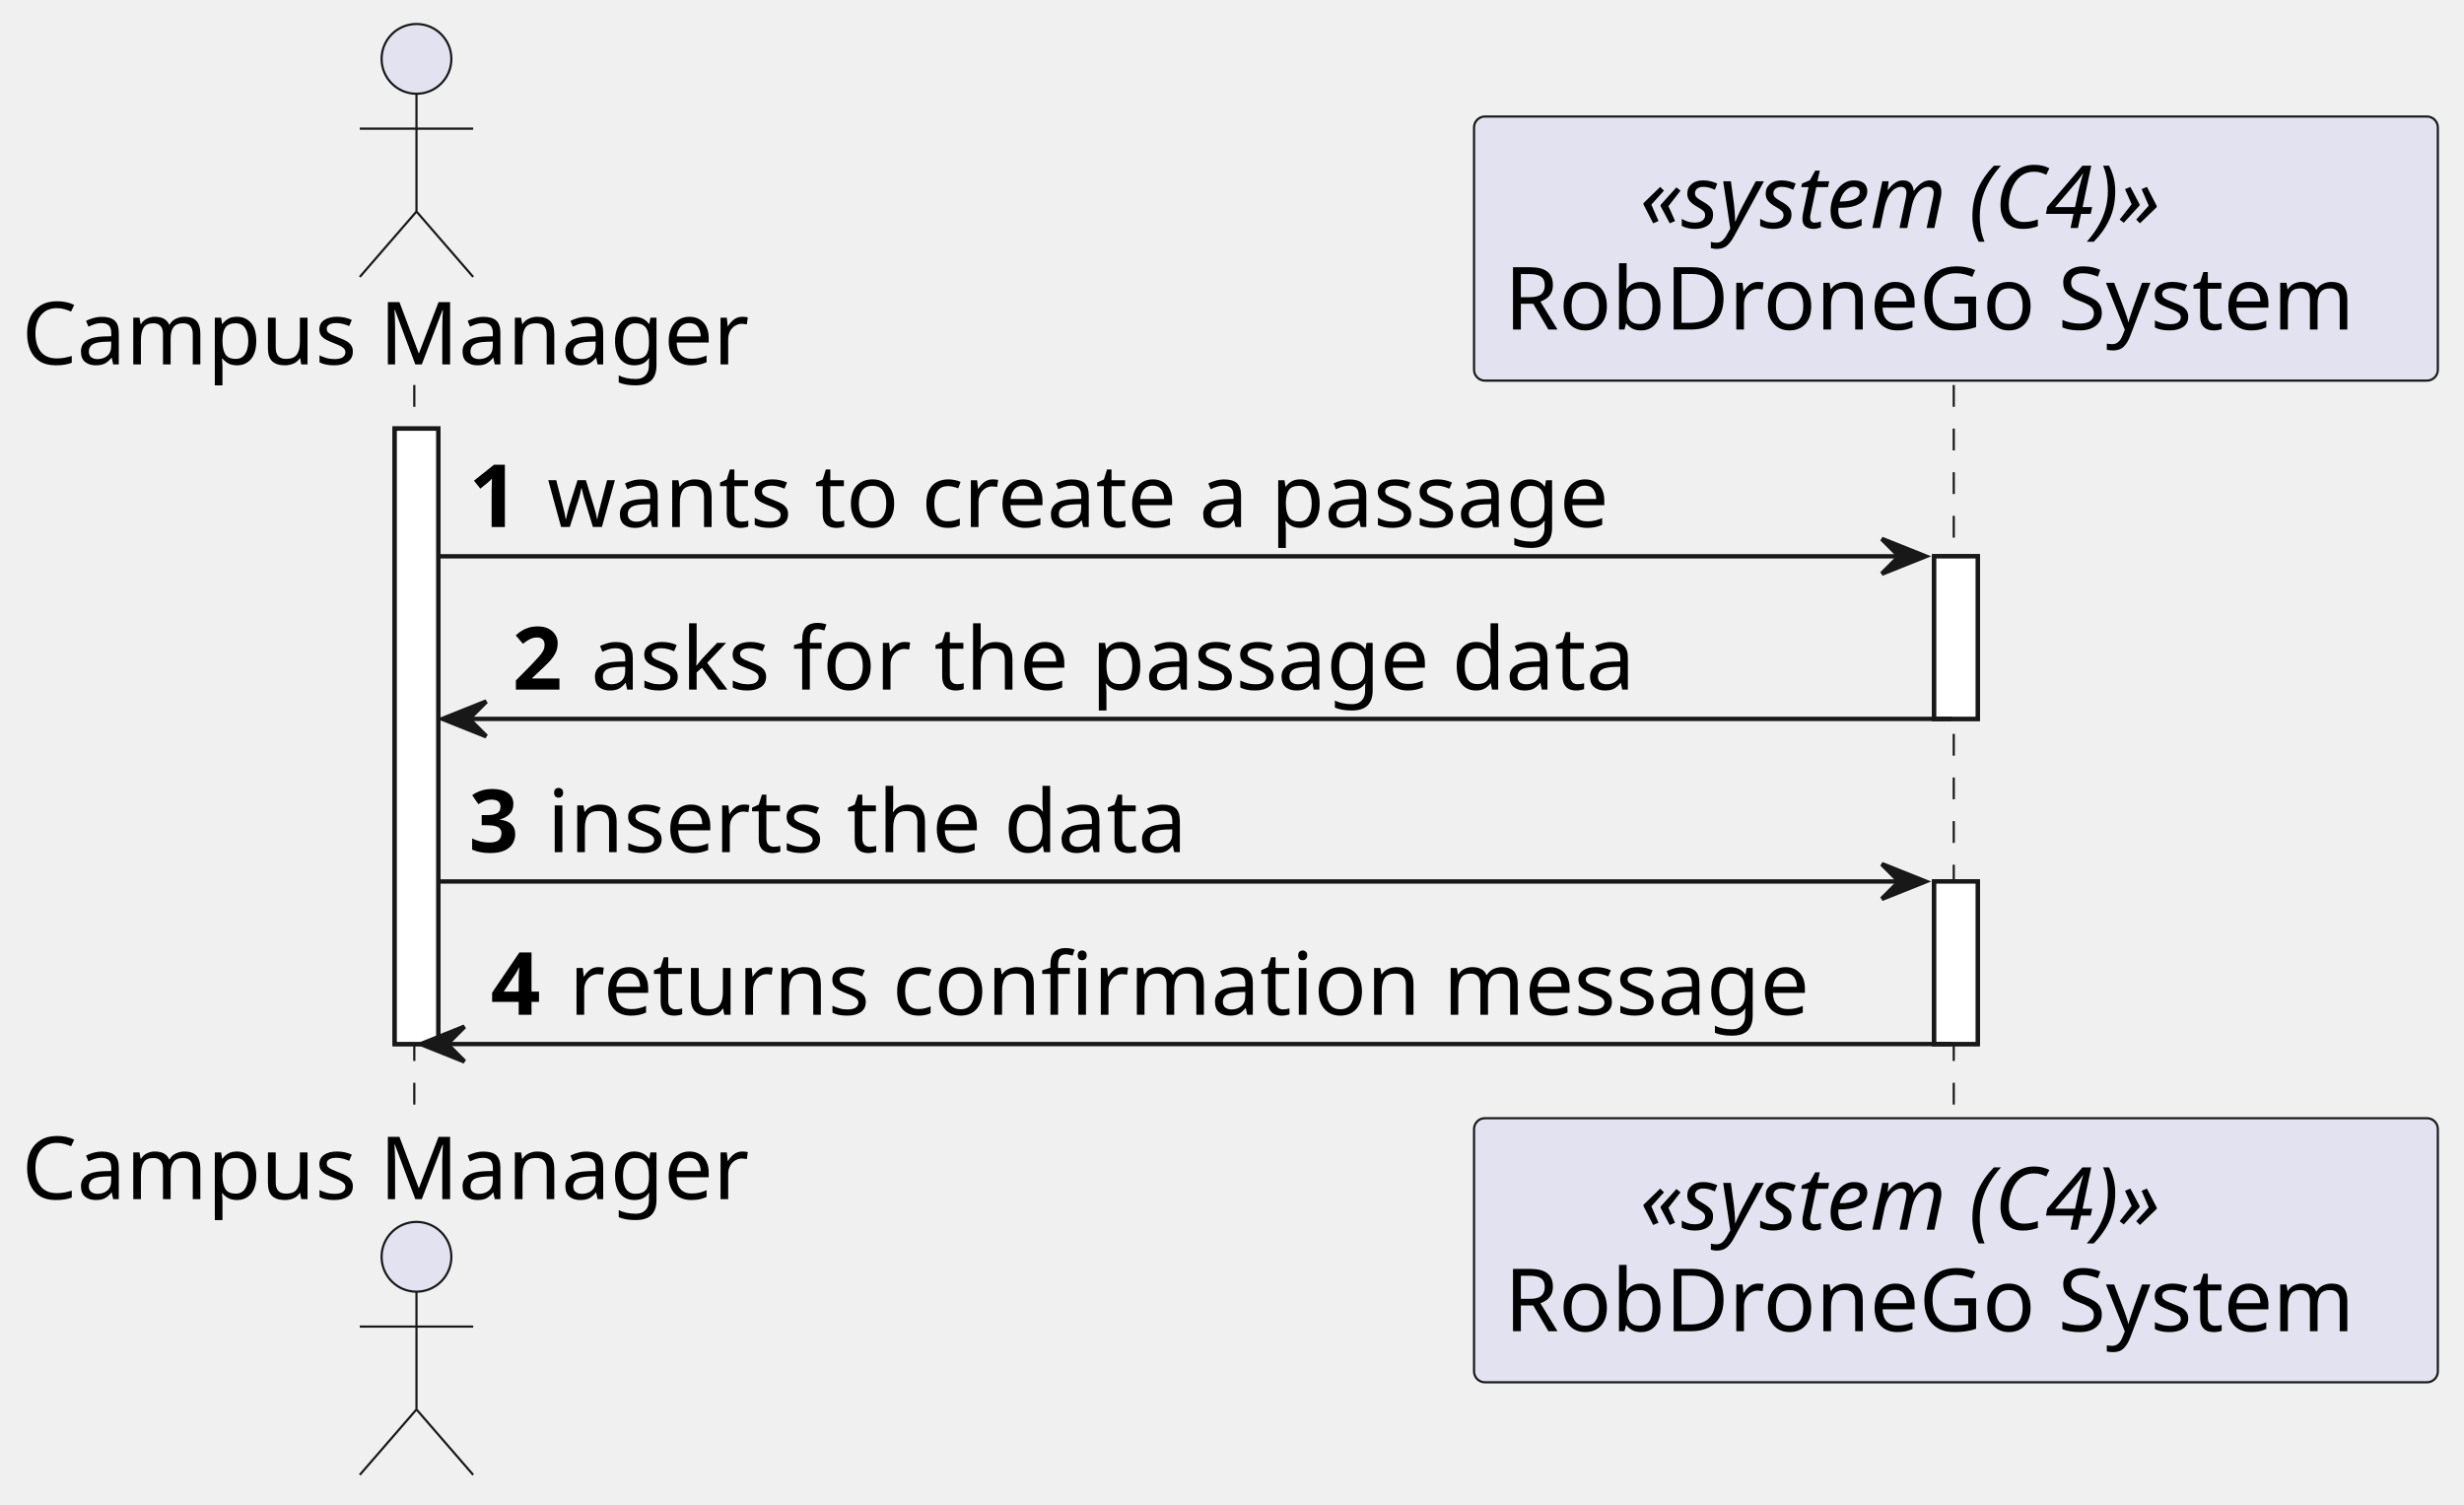
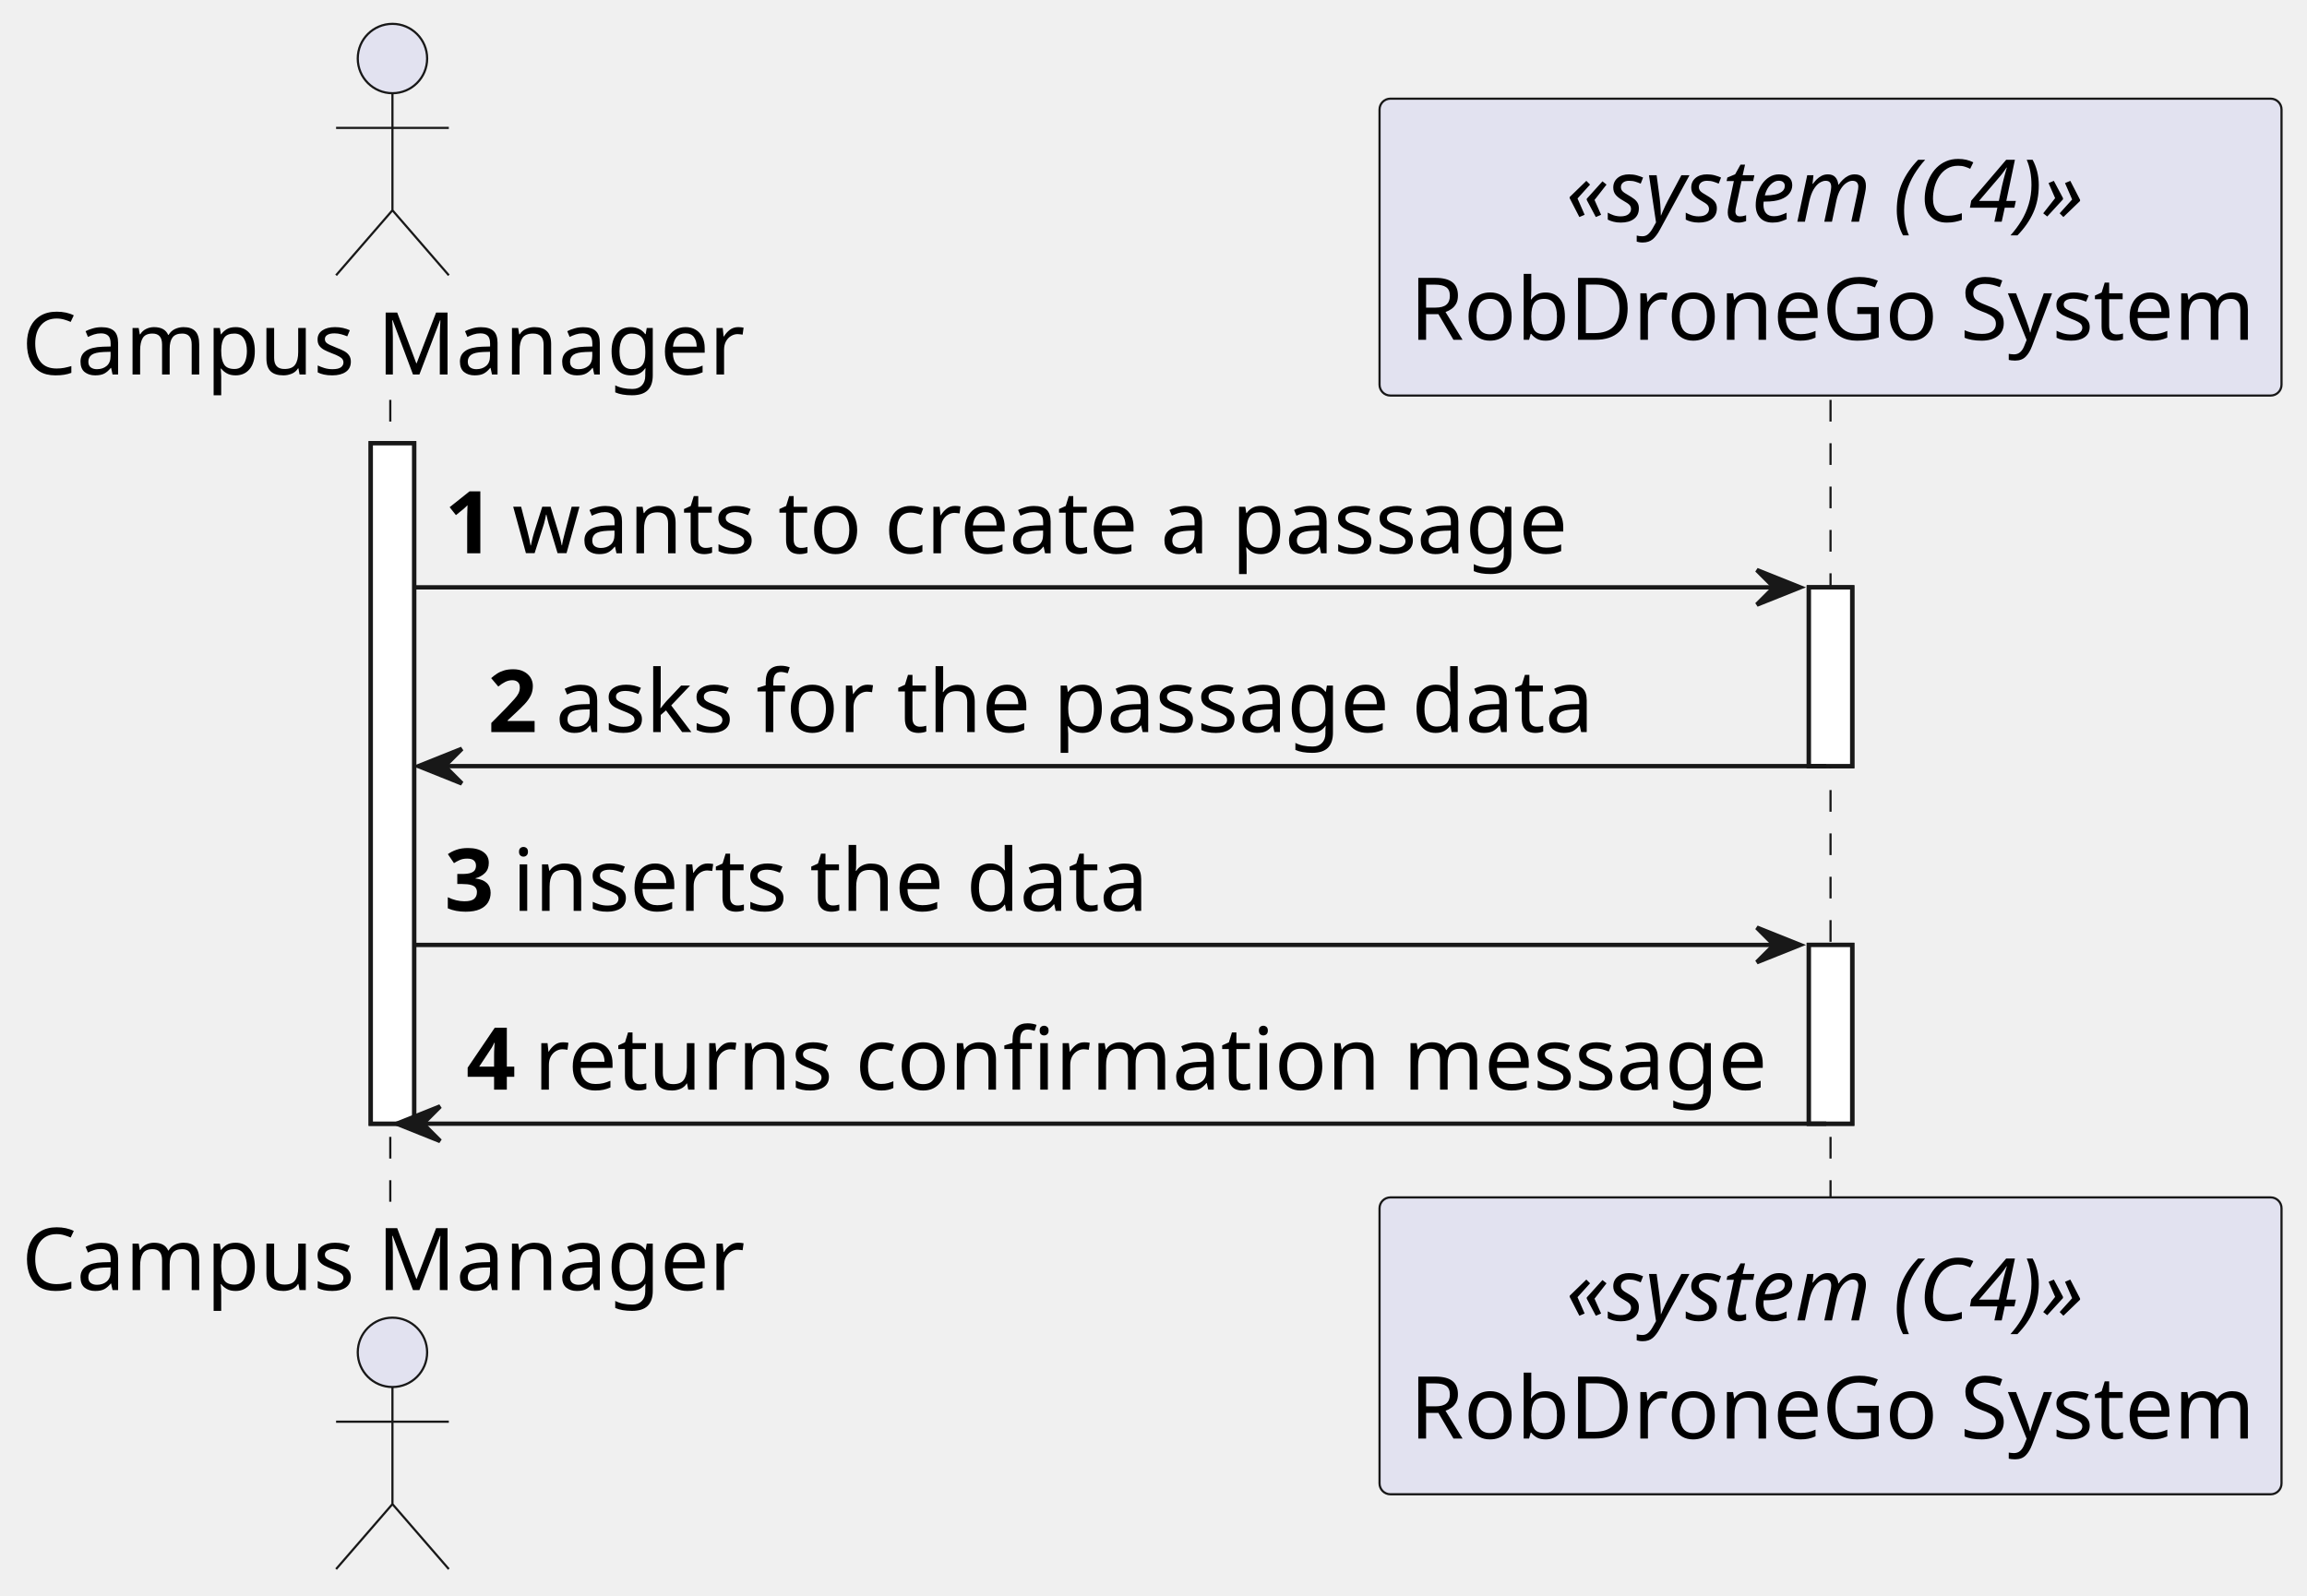
- <svg xmlns="http://www.w3.org/2000/svg" contentStyleType="text/css" height="345px" preserveAspectRatio="none" style="width:565px;height:345px;background:#FFFFFF;" version="1.1" viewBox="0 0 565 345" width="565px" zoomAndPan="magnify">
+ <svg xmlns="http://www.w3.org/2000/svg" contentStyleType="text/css" height="368px" preserveAspectRatio="none" style="width:532px;height:368px;background:#FFFFFF;" version="1.1" viewBox="0 0 532 368" width="532px" zoomAndPan="magnify">
  <defs />
  <g>
-     <rect fill="#FFFFFF" height="141.125" style="stroke:#181818;stroke-width:1.0;" width="10" x="90.5" y="98.281" />
-     <rect fill="#FFFFFF" height="37.281" style="stroke:#181818;stroke-width:1.0;" width="10" x="443.5" y="127.562" />
-     <rect fill="#FFFFFF" height="37.281" style="stroke:#181818;stroke-width:1.0;" width="10" x="443.5" y="202.125" />
-     <line style="stroke:#181818;stroke-width:0.5;stroke-dasharray:5.0,5.0;" x1="95" x2="95" y1="88.281" y2="257.406" />
-     <line style="stroke:#181818;stroke-width:0.5;stroke-dasharray:5.0,5.0;" x1="448" x2="448" y1="88.281" y2="257.406" />
-     <text fill="#000000" font-family="sans-serif" font-size="20" lengthAdjust="spacing" textLength="175" x="5" y="83.564">Campus Manager</text>
-     <ellipse cx="95.5" cy="13.5" fill="#E2E2F0" rx="8" ry="8" style="stroke:#181818;stroke-width:0.5;" />
-     <path d="M95.5,21.5 L95.5,48.5 M82.5,29.5 L108.5,29.5 M95.5,48.5 L82.5,63.5 M95.5,48.5 L108.5,63.5 " fill="none" style="stroke:#181818;stroke-width:0.5;" />
-     <text fill="#000000" font-family="sans-serif" font-size="20" lengthAdjust="spacing" textLength="175" x="5" y="274.971">Campus Manager</text>
-     <ellipse cx="95.5" cy="288.188" fill="#E2E2F0" rx="8" ry="8" style="stroke:#181818;stroke-width:0.5;" />
-     <path d="M95.5,296.188 L95.5,323.188 M82.5,304.188 L108.5,304.188 M95.5,323.188 L82.5,338.188 M95.5,323.188 L108.5,338.188 " fill="none" style="stroke:#181818;stroke-width:0.5;" />
-     <rect fill="#E2E2F0" height="60.562" rx="2.5" ry="2.5" style="stroke:#181818;stroke-width:0.5;" width="221" x="338" y="26.719" />
-     <text fill="#000000" font-family="sans-serif" font-size="20" font-style="italic" lengthAdjust="spacing" textLength="145" x="376" y="52.283">«system (C4)»</text>
-     <text fill="#000000" font-family="sans-serif" font-size="20" lengthAdjust="spacing" textLength="207" x="345" y="75.564">RobDroneGo System</text>
-     <rect fill="#E2E2F0" height="60.562" rx="2.5" ry="2.5" style="stroke:#181818;stroke-width:0.5;" width="221" x="338" y="256.406" />
-     <text fill="#000000" font-family="sans-serif" font-size="20" font-style="italic" lengthAdjust="spacing" textLength="145" x="376" y="281.971">«system (C4)»</text>
-     <text fill="#000000" font-family="sans-serif" font-size="20" lengthAdjust="spacing" textLength="207" x="345" y="305.252">RobDroneGo System</text>
-     <rect fill="#FFFFFF" height="141.125" style="stroke:#181818;stroke-width:1.0;" width="10" x="90.5" y="98.281" />
-     <rect fill="#FFFFFF" height="37.281" style="stroke:#181818;stroke-width:1.0;" width="10" x="443.5" y="127.562" />
-     <rect fill="#FFFFFF" height="37.281" style="stroke:#181818;stroke-width:1.0;" width="10" x="443.5" y="202.125" />
-     <polygon fill="#181818" points="431.5,123.562,441.5,127.562,431.5,131.562,435.5,127.562" style="stroke:#181818;stroke-width:1.0;" />
-     <line style="stroke:#181818;stroke-width:1.0;" x1="100.5" x2="437.5" y1="127.562" y2="127.562" />
-     <text fill="#000000" font-family="sans-serif" font-size="20" font-weight="bold" lengthAdjust="spacing" textLength="14" x="107.5" y="120.846">1</text>
-     <text fill="#000000" font-family="sans-serif" font-size="20" lengthAdjust="spacing" textLength="261" x="125.5" y="120.846">wants to create a passage</text>
-     <polygon fill="#181818" points="111.5,160.844,101.5,164.844,111.5,168.844,107.5,164.844" style="stroke:#181818;stroke-width:1.0;" />
-     <line style="stroke:#181818;stroke-width:1.0;" x1="105.5" x2="447.5" y1="164.844" y2="164.844" />
-     <text fill="#000000" font-family="sans-serif" font-size="20" font-weight="bold" lengthAdjust="spacing" textLength="14" x="117.5" y="158.127">2</text>
-     <text fill="#000000" font-family="sans-serif" font-size="20" lengthAdjust="spacing" textLength="255" x="135.5" y="158.127">asks for the passage data</text>
-     <polygon fill="#181818" points="431.5,198.125,441.5,202.125,431.5,206.125,435.5,202.125" style="stroke:#181818;stroke-width:1.0;" />
-     <line style="stroke:#181818;stroke-width:1.0;" x1="100.5" x2="437.5" y1="202.125" y2="202.125" />
-     <text fill="#000000" font-family="sans-serif" font-size="20" font-weight="bold" lengthAdjust="spacing" textLength="14" x="107.5" y="195.408">3</text>
-     <text fill="#000000" font-family="sans-serif" font-size="20" lengthAdjust="spacing" textLength="157" x="125.5" y="195.408">inserts the data</text>
-     <polygon fill="#181818" points="106.5,235.406,96.5,239.406,106.5,243.406,102.5,239.406" style="stroke:#181818;stroke-width:1.0;" />
-     <line style="stroke:#181818;stroke-width:1.0;" x1="100.5" x2="447.5" y1="239.406" y2="239.406" />
-     <text fill="#000000" font-family="sans-serif" font-size="20" font-weight="bold" lengthAdjust="spacing" textLength="14" x="112.5" y="232.69">4</text>
-     <text fill="#000000" font-family="sans-serif" font-size="20" lengthAdjust="spacing" textLength="301" x="130.5" y="232.69">returns confirmation message</text>
+     <rect fill="#FFFFFF" height="156.96" style="stroke:#181818;stroke-width:1.0;" width="10" x="85.5" y="102.24" />
+     <rect fill="#FFFFFF" height="41.24" style="stroke:#181818;stroke-width:1.0;" width="10" x="417.125" y="135.48" />
+     <rect fill="#FFFFFF" height="41.24" style="stroke:#181818;stroke-width:1.0;" width="10" x="417.125" y="217.96" />
+     <line style="stroke:#181818;stroke-width:0.5;stroke-dasharray:5.0,5.0;" x1="90" x2="90" y1="92.24" y2="277.2" />
+     <line style="stroke:#181818;stroke-width:0.5;stroke-dasharray:5.0,5.0;" x1="422.125" x2="422.125" y1="92.24" y2="277.2" />
+     <text fill="#000000" font-family="sans-serif" font-size="20" lengthAdjust="spacing" textLength="165" x="5" y="86.38">Campus Manager</text>
+     <ellipse cx="90.5" cy="13.5" fill="#E2E2F0" rx="8" ry="8" style="stroke:#181818;stroke-width:0.5;" />
+     <path d="M90.5,21.5 L90.5,48.5 M77.5,29.5 L103.5,29.5 M90.5,48.5 L77.5,63.5 M90.5,48.5 L103.5,63.5 " fill="none" style="stroke:#181818;stroke-width:0.5;" />
+     <text fill="#000000" font-family="sans-serif" font-size="20" lengthAdjust="spacing" textLength="165" x="5" y="297.58">Campus Manager</text>
+     <ellipse cx="90.5" cy="311.94" fill="#E2E2F0" rx="8" ry="8" style="stroke:#181818;stroke-width:0.5;" />
+     <path d="M90.5,319.94 L90.5,346.94 M77.5,327.94 L103.5,327.94 M90.5,346.94 L77.5,361.94 M90.5,346.94 L103.5,361.94 " fill="none" style="stroke:#181818;stroke-width:0.5;" />
+     <rect fill="#E2E2F0" height="68.48" rx="2.5" ry="2.5" style="stroke:#181818;stroke-width:0.5;" width="208" x="318.125" y="22.76" />
+     <text fill="#000000" font-family="sans-serif" font-size="20" font-style="italic" lengthAdjust="spacing" textLength="122" x="361.125" y="51.14">«system (C4)»</text>
+     <text fill="#000000" font-family="sans-serif" font-size="20" lengthAdjust="spacing" textLength="194" x="325.125" y="78.38">RobDroneGo System</text>
+     <rect fill="#E2E2F0" height="68.48" rx="2.5" ry="2.5" style="stroke:#181818;stroke-width:0.5;" width="208" x="318.125" y="276.2" />
+     <text fill="#000000" font-family="sans-serif" font-size="20" font-style="italic" lengthAdjust="spacing" textLength="122" x="361.125" y="304.58">«system (C4)»</text>
+     <text fill="#000000" font-family="sans-serif" font-size="20" lengthAdjust="spacing" textLength="194" x="325.125" y="331.82">RobDroneGo System</text>
+     <rect fill="#FFFFFF" height="156.96" style="stroke:#181818;stroke-width:1.0;" width="10" x="85.5" y="102.24" />
+     <rect fill="#FFFFFF" height="41.24" style="stroke:#181818;stroke-width:1.0;" width="10" x="417.125" y="135.48" />
+     <rect fill="#FFFFFF" height="41.24" style="stroke:#181818;stroke-width:1.0;" width="10" x="417.125" y="217.96" />
+     <polygon fill="#181818" points="405.125,131.48,415.125,135.48,405.125,139.48,409.125,135.48" style="stroke:#181818;stroke-width:1.0;" />
+     <line style="stroke:#181818;stroke-width:1.0;" x1="95.5" x2="411.125" y1="135.48" y2="135.48" />
+     <text fill="#000000" font-family="sans-serif" font-size="20" font-weight="bold" lengthAdjust="spacing" textLength="11.625" x="102.5" y="127.62">1</text>
+     <text fill="#000000" font-family="sans-serif" font-size="20" lengthAdjust="spacing" textLength="241" x="118.125" y="127.62">wants to create a passage</text>
+     <polygon fill="#181818" points="106.5,172.72,96.5,176.72,106.5,180.72,102.5,176.72" style="stroke:#181818;stroke-width:1.0;" />
+     <line style="stroke:#181818;stroke-width:1.0;" x1="100.5" x2="421.125" y1="176.72" y2="176.72" />
+     <text fill="#000000" font-family="sans-serif" font-size="20" font-weight="bold" lengthAdjust="spacing" textLength="11.625" x="112.5" y="168.86">2</text>
+     <text fill="#000000" font-family="sans-serif" font-size="20" lengthAdjust="spacing" textLength="237" x="128.125" y="168.86">asks for the passage data</text>
+     <polygon fill="#181818" points="405.125,213.96,415.125,217.96,405.125,221.96,409.125,217.96" style="stroke:#181818;stroke-width:1.0;" />
+     <line style="stroke:#181818;stroke-width:1.0;" x1="95.5" x2="411.125" y1="217.96" y2="217.96" />
+     <text fill="#000000" font-family="sans-serif" font-size="20" font-weight="bold" lengthAdjust="spacing" textLength="11.625" x="102.5" y="210.1">3</text>
+     <text fill="#000000" font-family="sans-serif" font-size="20" lengthAdjust="spacing" textLength="144" x="118.125" y="210.1">inserts the data</text>
+     <polygon fill="#181818" points="101.5,255.2,91.5,259.2,101.5,263.2,97.5,259.2" style="stroke:#181818;stroke-width:1.0;" />
+     <line style="stroke:#181818;stroke-width:1.0;" x1="95.5" x2="421.125" y1="259.2" y2="259.2" />
+     <text fill="#000000" font-family="sans-serif" font-size="20" font-weight="bold" lengthAdjust="spacing" textLength="11.625" x="107.5" y="251.34">4</text>
+     <text fill="#000000" font-family="sans-serif" font-size="20" lengthAdjust="spacing" textLength="282" x="123.125" y="251.34">returns confirmation message</text>
  </g>
</svg>
